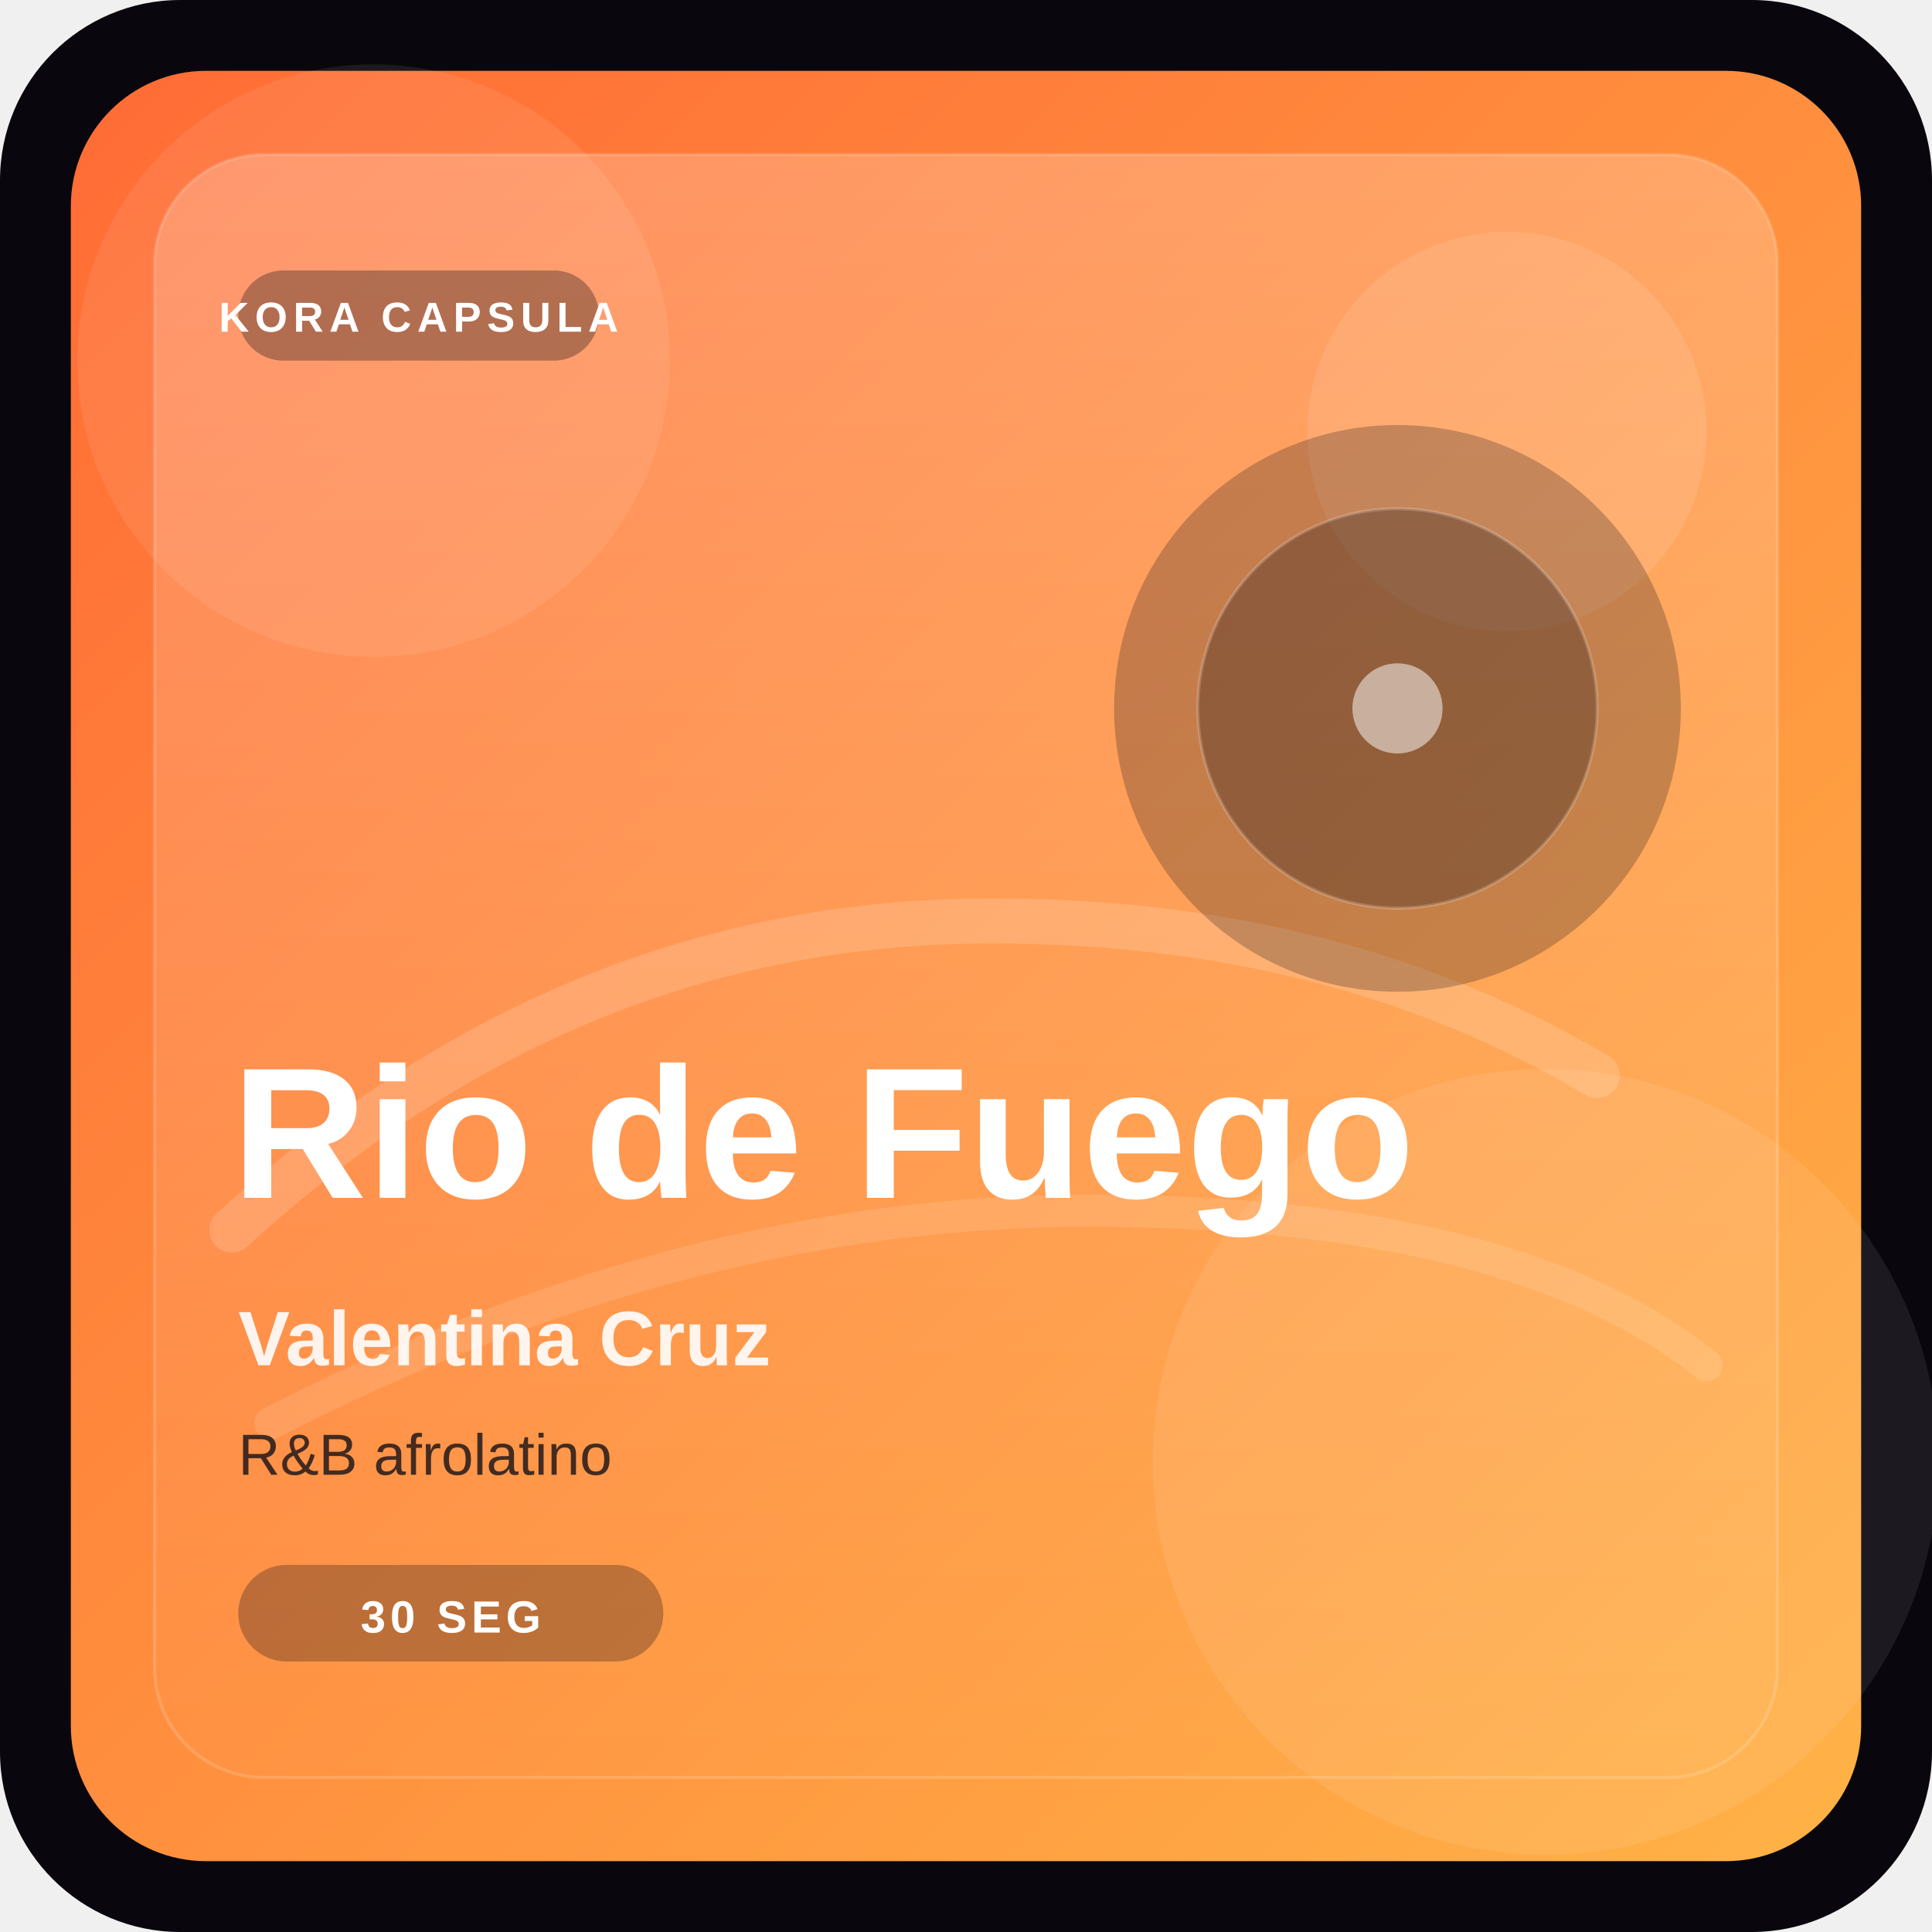
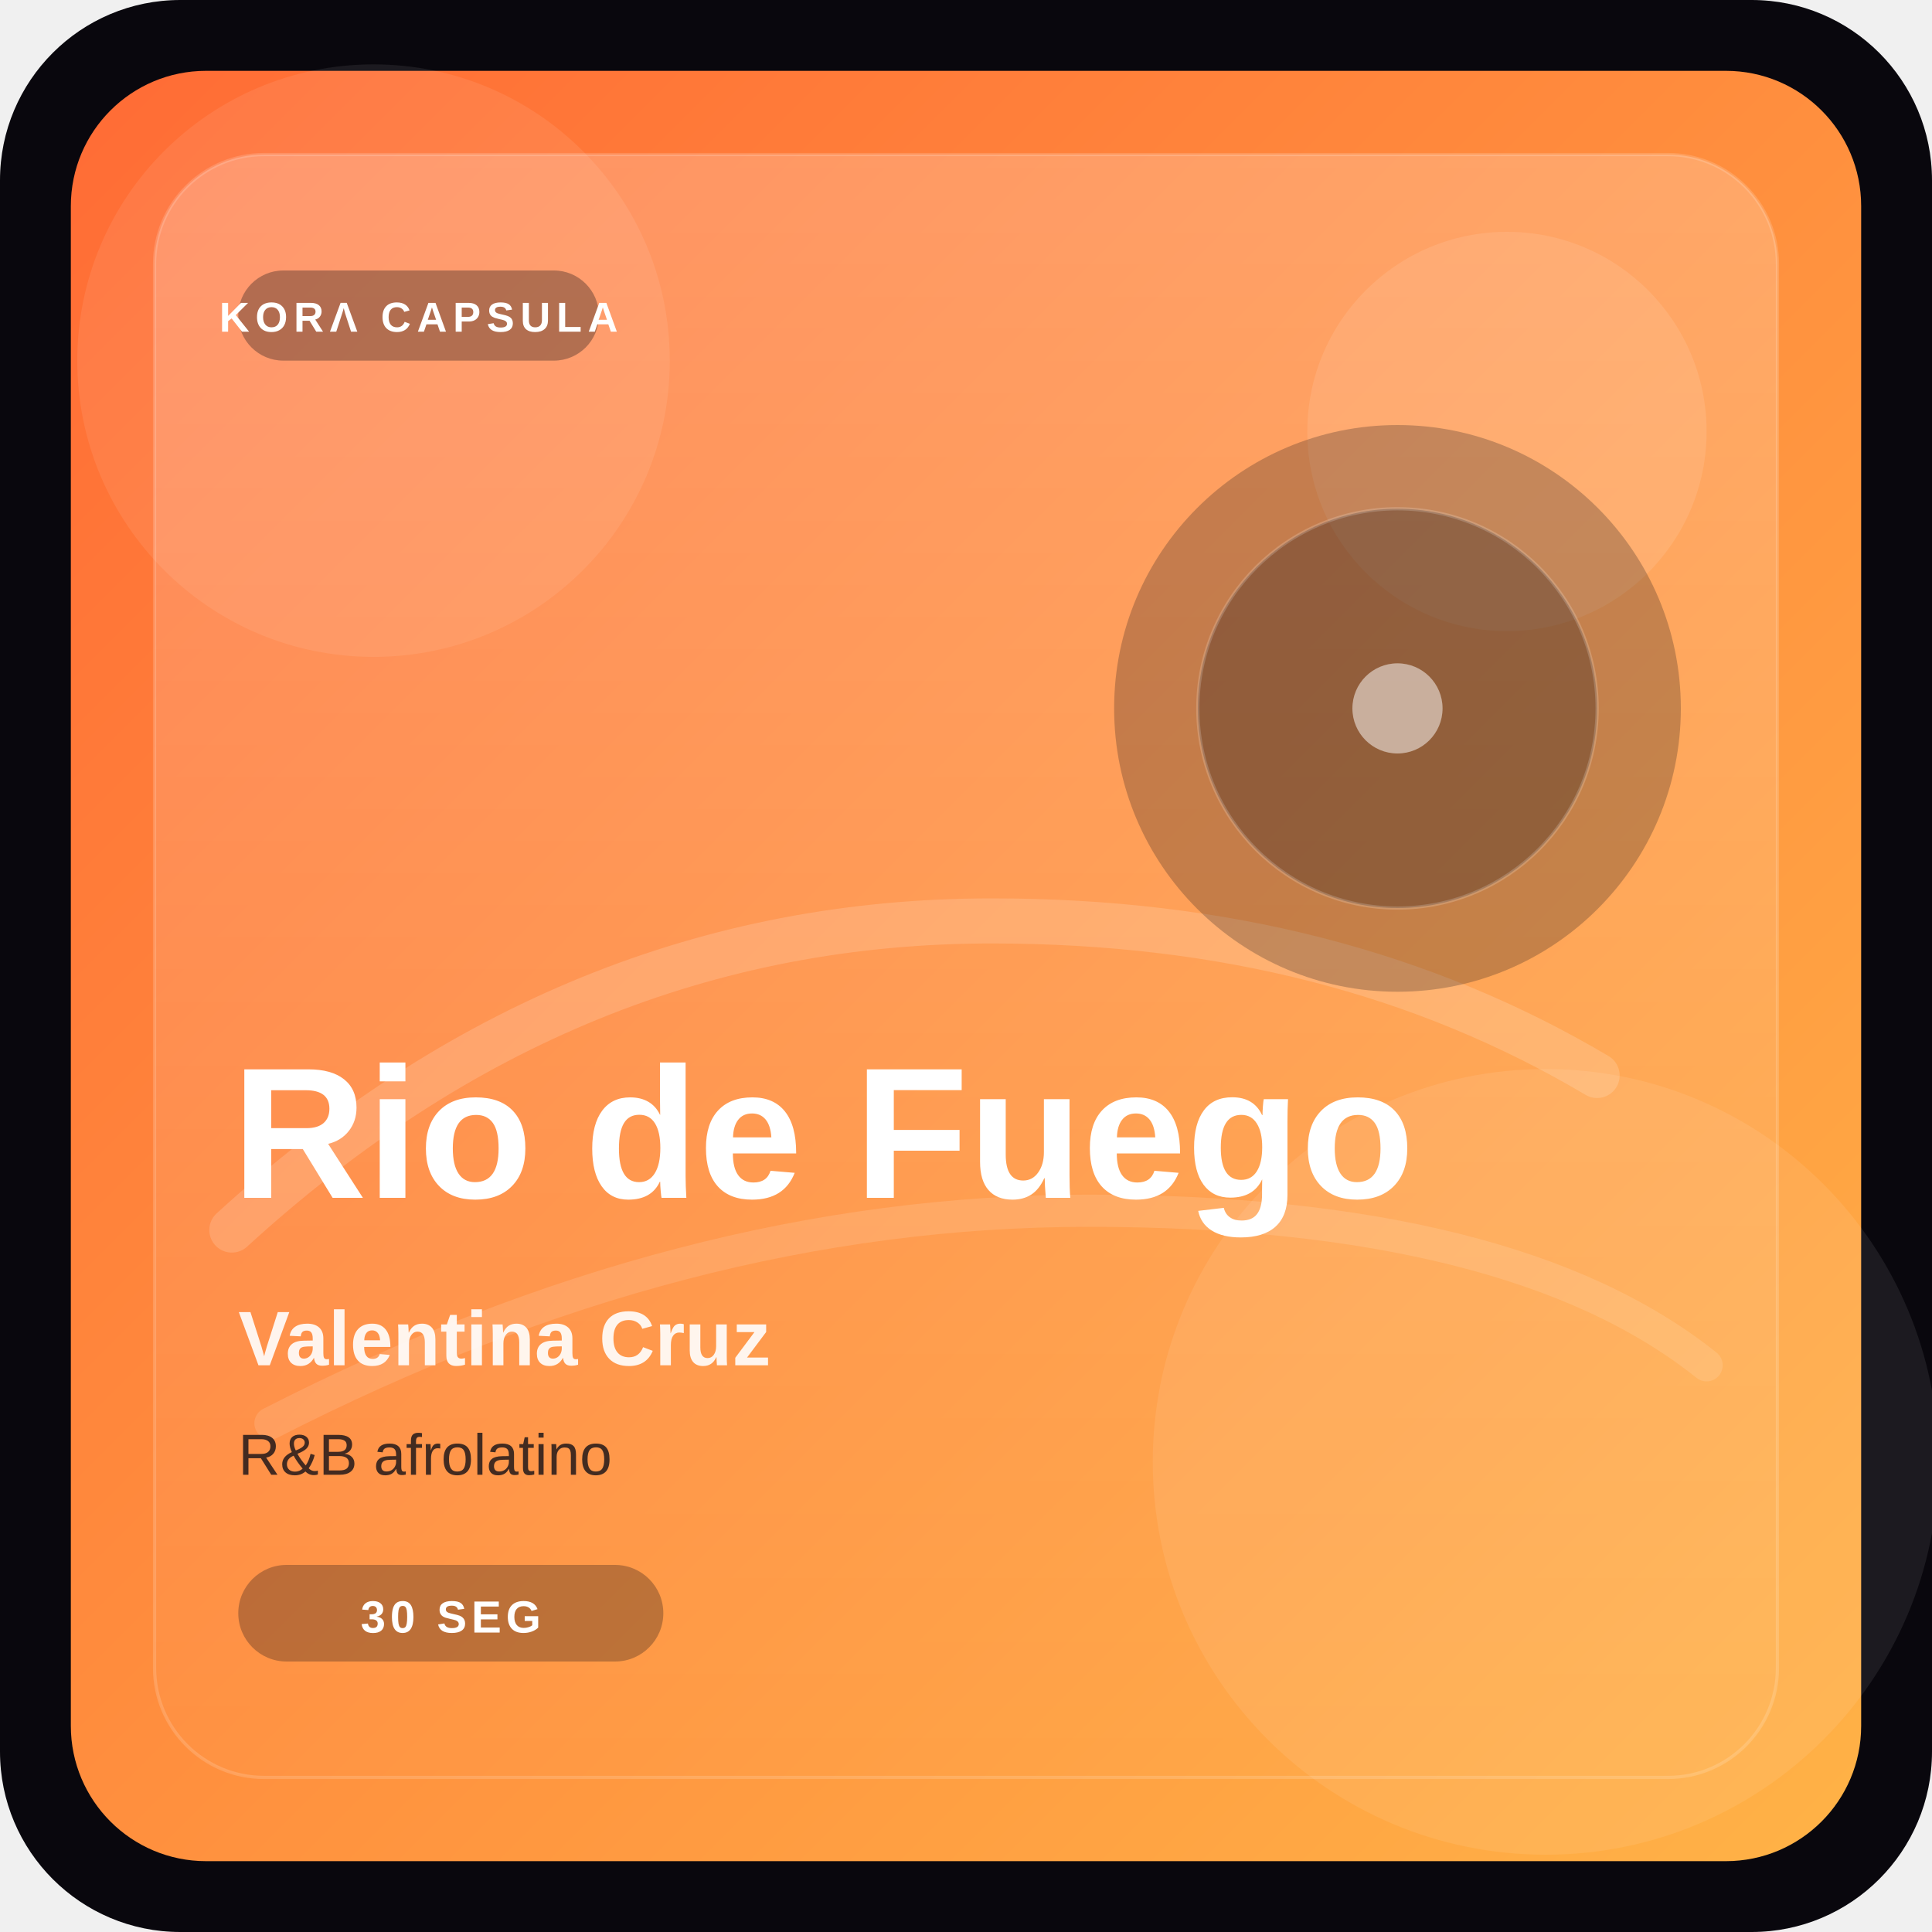
<svg xmlns="http://www.w3.org/2000/svg" viewBox="0 0 600 600" role="img" aria-label="Rio de Fuego de Valentina Cruz">
  <defs>
    <linearGradient id="bg" x1="0" y1="0" x2="1" y2="1">
      <stop offset="0%" stop-color="#ff6b35" />
      <stop offset="100%" stop-color="#ffb347" />
    </linearGradient>
    <linearGradient id="glass" x1="0" y1="0" x2="0" y2="1">
      <stop offset="0%" stop-color="#ffffff" stop-opacity="0.22" />
      <stop offset="100%" stop-color="#ffffff" stop-opacity="0.02" />
    </linearGradient>
  </defs>
  <rect width="600" height="600" rx="56" fill="#09070d" />
  <rect x="22" y="22" width="556" height="556" rx="42" fill="url(#bg)" />
  <circle cx="116" cy="112" r="92" fill="#ffffff" fill-opacity="0.08" />
  <circle cx="468" cy="134" r="62" fill="#ffffff" fill-opacity="0.10" />
  <circle cx="480" cy="454" r="122" fill="#ffffff" fill-opacity="0.08" />
  <path d="M72 382c70-64 148-96 236-96 72 0 134 16 188 48" fill="none" stroke="#ffffff" stroke-opacity="0.16" stroke-width="14" stroke-linecap="round" />
  <path d="M84 442c86-44 170-66 254-66 88 0 152 16 192 48" fill="none" stroke="#ffffff" stroke-opacity="0.12" stroke-width="10" stroke-linecap="round" />
  <rect x="48" y="48" width="504" height="504" rx="34" fill="url(#glass)" stroke="#ffffff" stroke-opacity="0.16" />
  <circle cx="434" cy="220" r="88" fill="#0f0d15" fill-opacity="0.24" />
  <circle cx="434" cy="220" r="62" fill="#0f0d15" fill-opacity="0.28" stroke="#ffffff" stroke-opacity="0.18" />
  <circle cx="434" cy="220" r="14" fill="#ffffff" fill-opacity="0.5" />
  <rect x="74" y="84" width="112" height="28" rx="14" fill="#0f0d15" fill-opacity="0.32" />
-   <text x="130" y="103" text-anchor="middle" font-family="Arial, Helvetica, sans-serif" font-size="13" font-weight="700" letter-spacing="1.8" fill="#ffffff">KORA CAPSULA</text>
+   <text x="130" y="103" text-anchor="middle" font-family="Arial, Helvetica, sans-serif" font-size="13" font-weight="700" letter-spacing="1.8" fill="#ffffff">KORΛ CAPSULA</text>
  <text x="72" y="372" font-family="Arial, Helvetica, sans-serif" font-size="58" font-weight="700" fill="#ffffff">Rio de Fuego</text>
  <text x="74" y="424" font-family="Arial, Helvetica, sans-serif" font-size="24" font-weight="600" fill="#ffffff" fill-opacity="0.9">Valentina Cruz</text>
  <text x="74" y="458" font-family="Arial, Helvetica, sans-serif" font-size="18" fill="#0f0d15" fill-opacity="0.78">R&amp;B afrolatino</text>
  <rect x="74" y="486" width="132" height="30" rx="15" fill="#0f0d15" fill-opacity="0.28" />
  <text x="140" y="507" text-anchor="middle" font-family="Arial, Helvetica, sans-serif" font-size="14" font-weight="700" letter-spacing="1.4" fill="#ffffff">30 SEG</text>
</svg>
